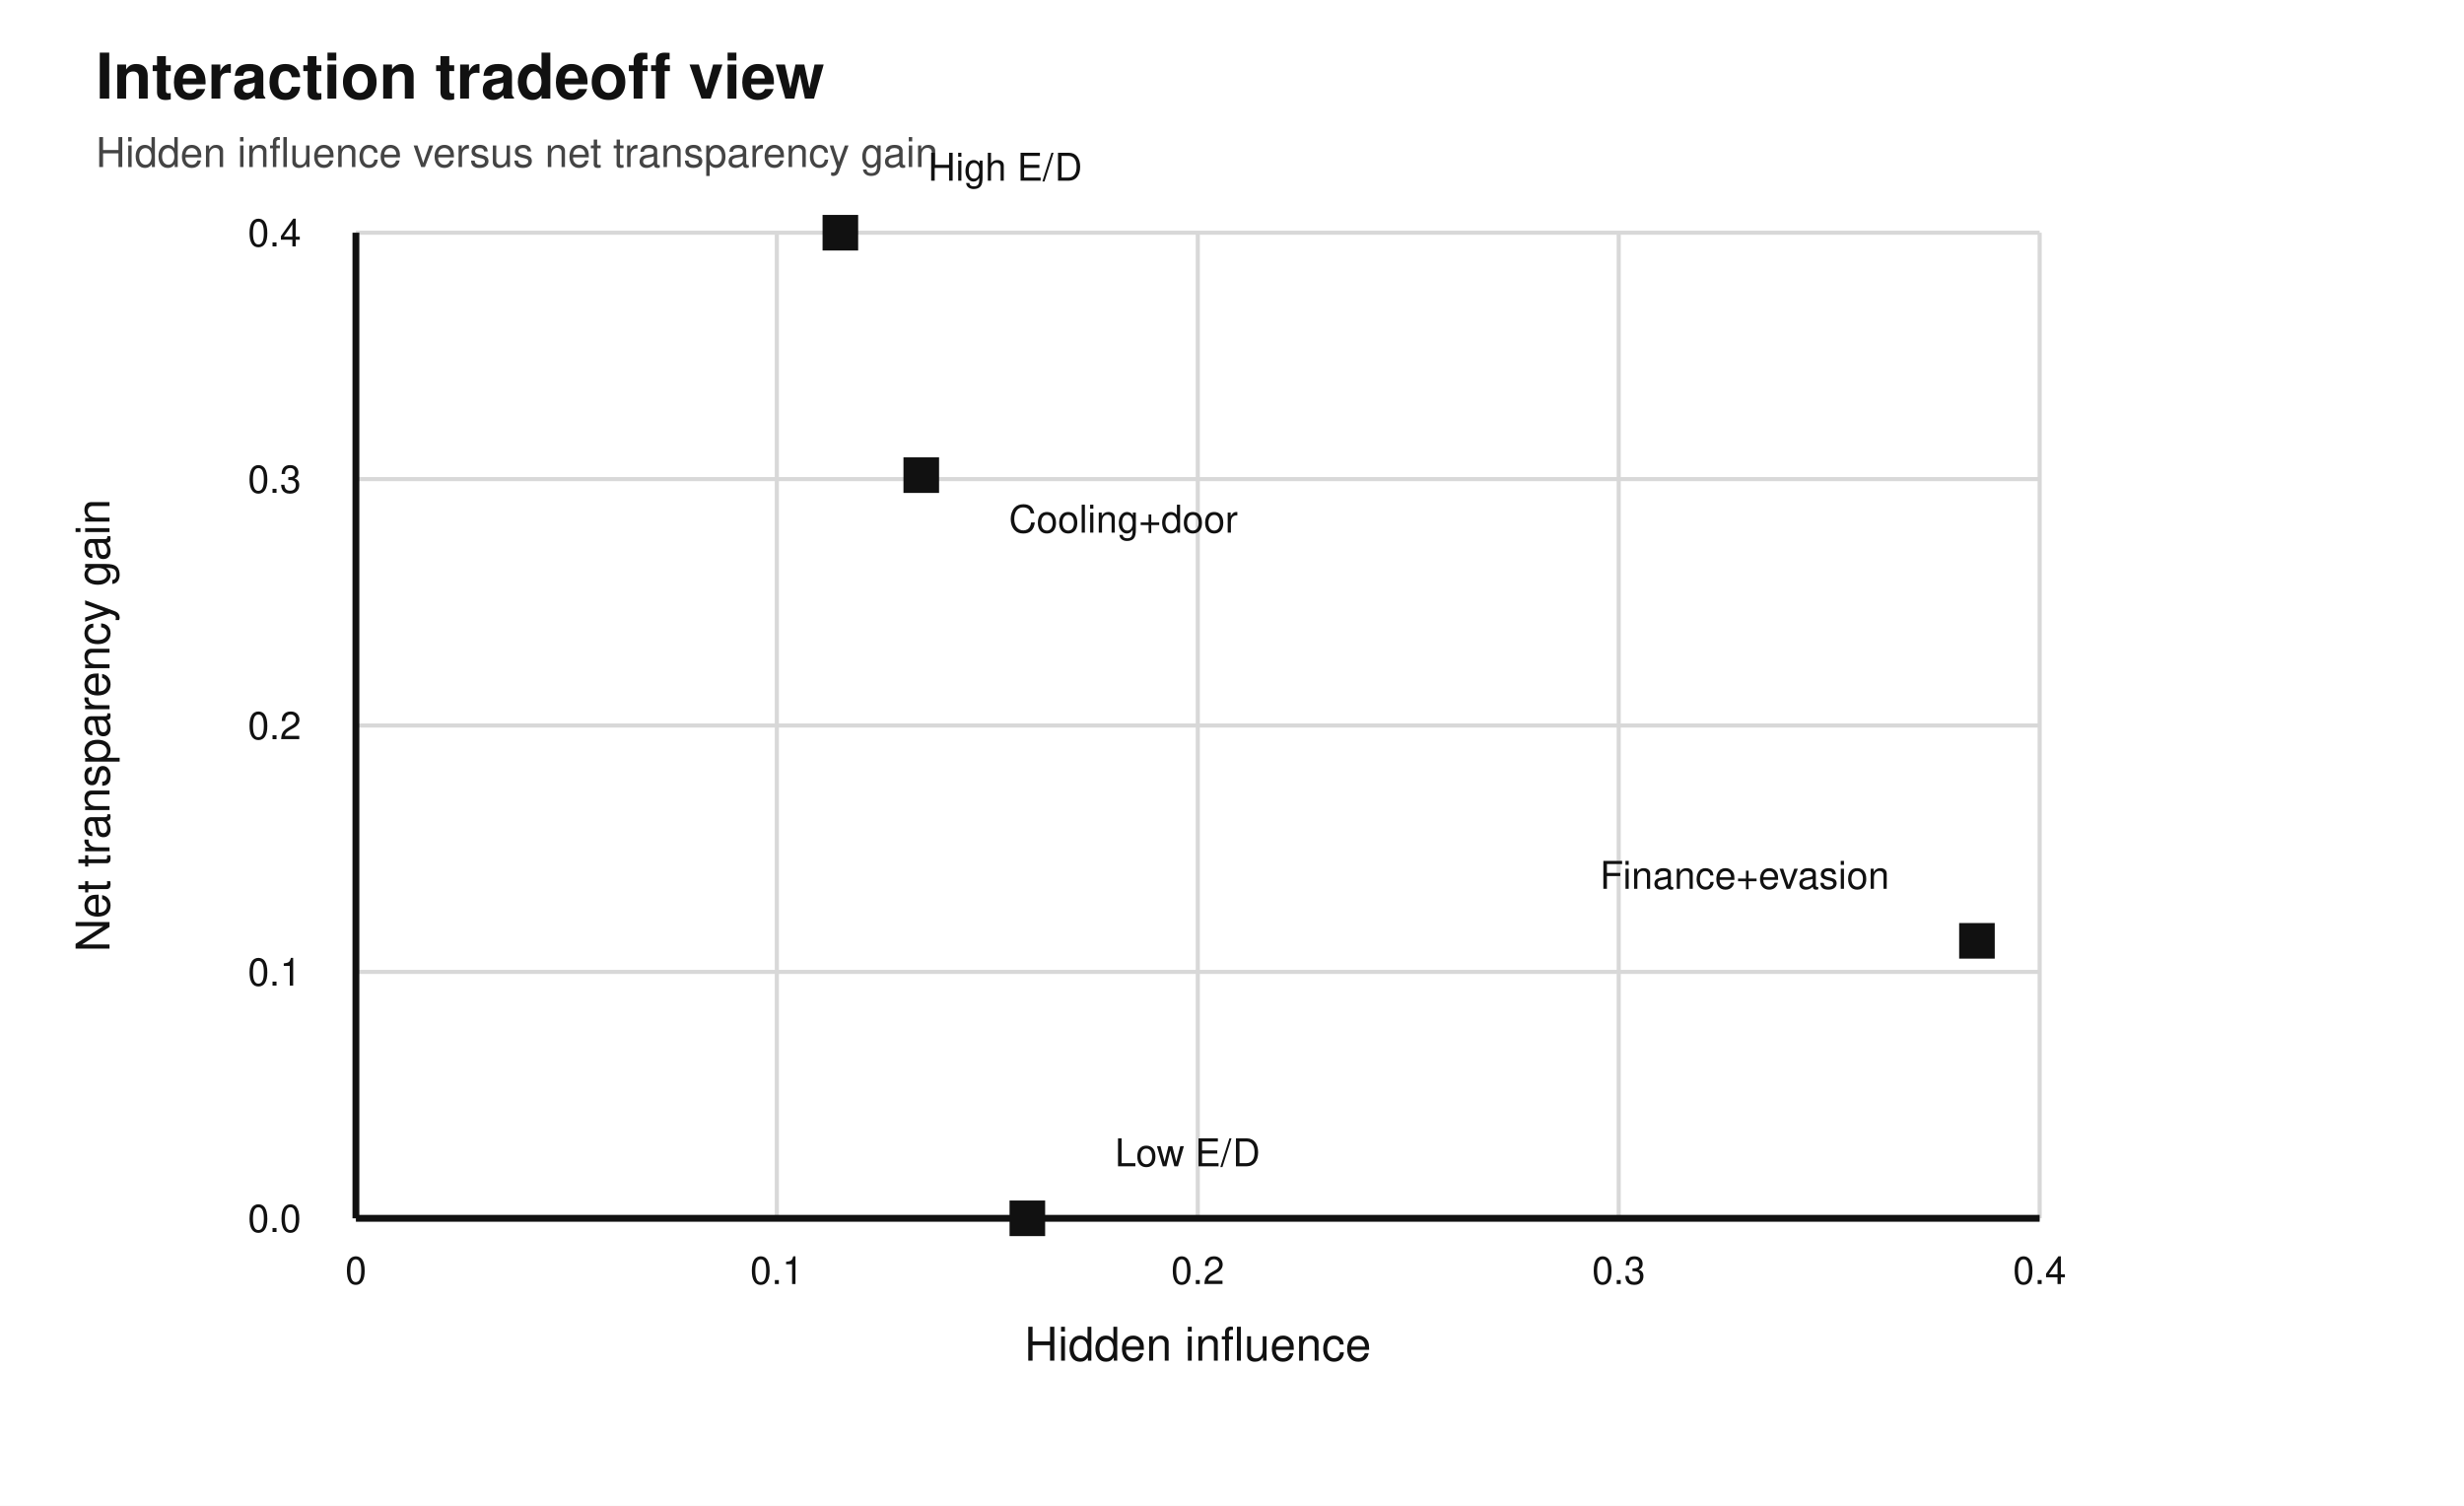
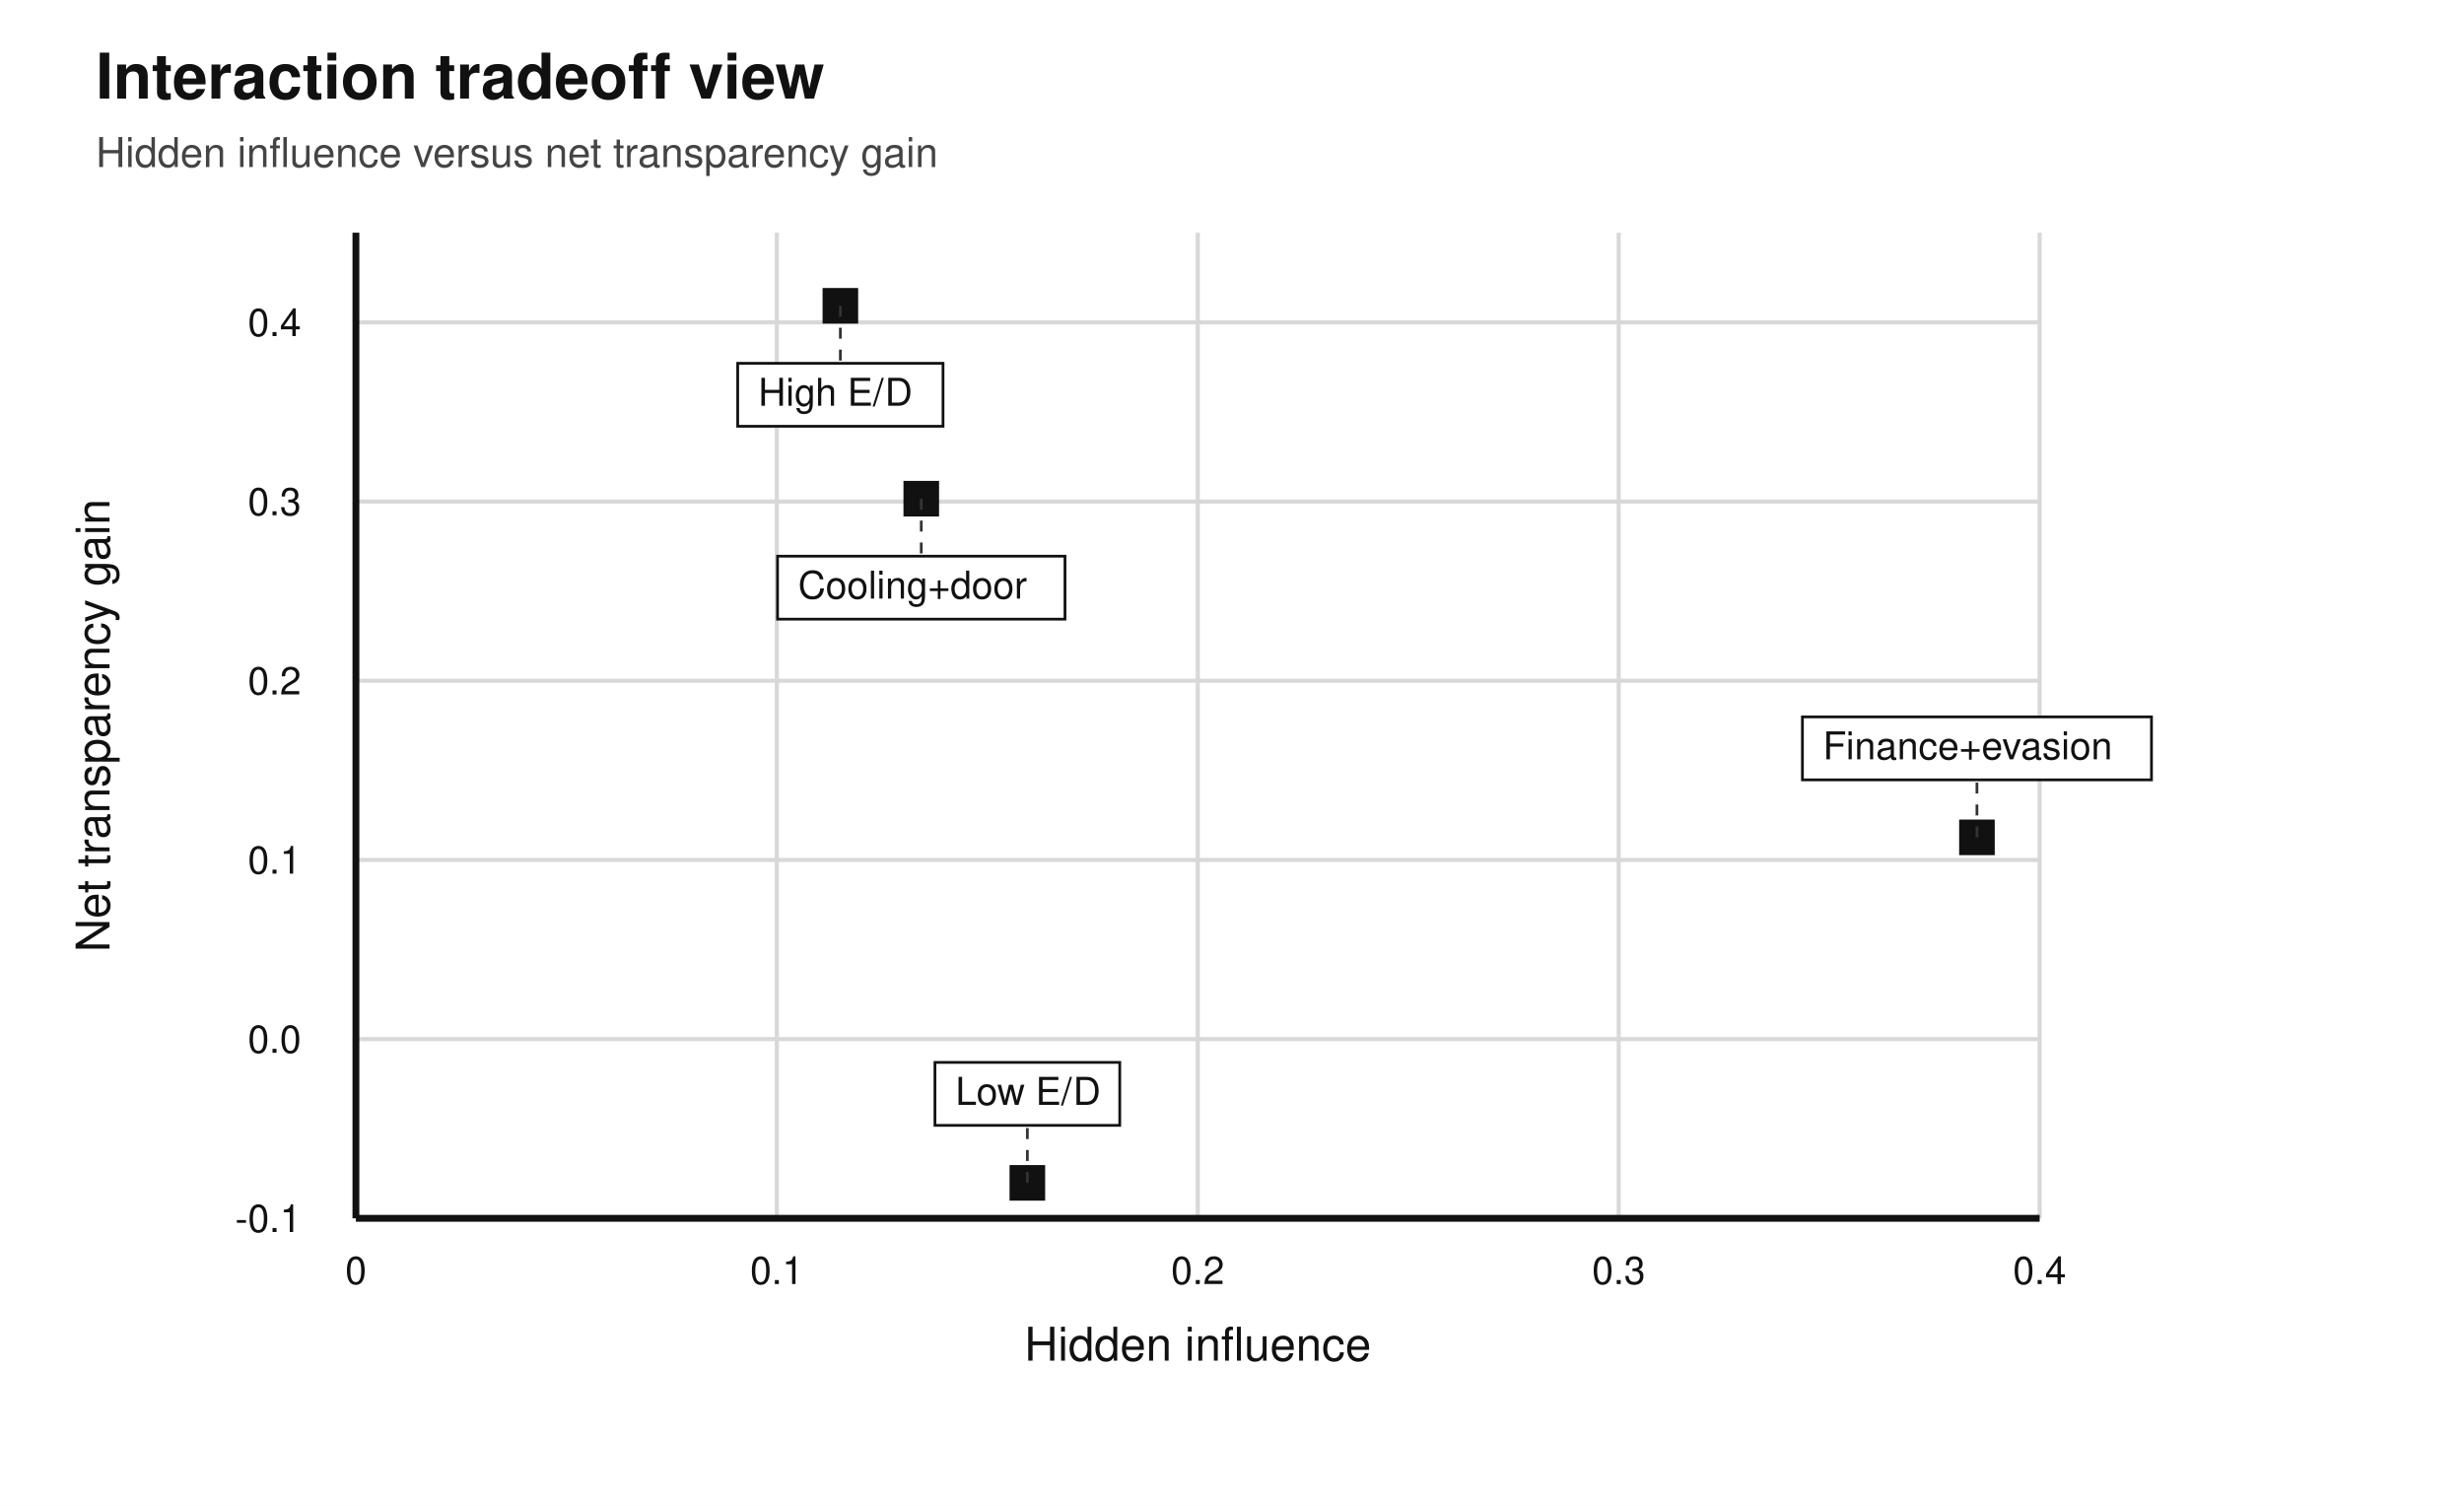
<svg xmlns="http://www.w3.org/2000/svg" width="1800px" height="1100px" viewBox="0 0 1800 1100" role="img">
  <style>
text { font-family: Helvetica, Arial, sans-serif; font-size: 34px; fill: #111; }
.title { font-size: 46px; font-weight: 700; }
.subtitle { font-size: 30px; fill: #444; }
.small, .tick, .label { font-size: 28px; }
.axis { stroke: #111; stroke-width: 5; fill: none; }
.grid { stroke: #d8d8d8; stroke-width: 3; fill: none; }
.segment, .point, .legend-swatch { stroke: #111; stroke-width: 2; }
+ .label-box { fill: #fff; stroke: #111; stroke-width: 2; }
+ .leader { stroke: #333; stroke-width: 2; fill: none; stroke-dasharray: 8 8; }
.series-primary { stroke: #111; stroke-width: 8; fill: none; }
.series-secondary { stroke: #777; stroke-width: 8; fill: none; stroke-dasharray: 24 18; }
</style>
  <rect width="100%" height="100%" fill="#fff" />
  <text x="70" y="72" text-anchor="start" class="title">Interaction tradeoff view</text>
  <text x="70" y="122" text-anchor="start" class="subtitle">Hidden influence versus net transparency gain</text>
  <line x1="260" y1="170" x2="260" y2="890" class="grid" />
  <text x="260" y="938" text-anchor="middle" class="tick">0</text>
  <line x1="567.5" y1="170" x2="567.5" y2="890" class="grid" />
  <text x="567.5" y="938" text-anchor="middle" class="tick">0.1</text>
  <line x1="875" y1="170" x2="875" y2="890" class="grid" />
  <text x="875" y="938" text-anchor="middle" class="tick">0.2</text>
  <line x1="1182.5" y1="170" x2="1182.5" y2="890" class="grid" />
  <text x="1182.5" y="938" text-anchor="middle" class="tick">0.3</text>
  <line x1="1490" y1="170" x2="1490" y2="890" class="grid" />
  <text x="1490" y="938" text-anchor="middle" class="tick">0.4</text>
  <line x1="260" y1="890" x2="1490" y2="890" class="grid" />
-   <text x="220" y="900" text-anchor="end" class="tick">0.0</text>
-   <line x1="260" y1="710" x2="1490" y2="710" class="grid" />
-   <text x="220" y="720" text-anchor="end" class="tick">0.1</text>
-   <line x1="260" y1="530" x2="1490" y2="530" class="grid" />
-   <text x="220" y="540" text-anchor="end" class="tick">0.2</text>
-   <line x1="260" y1="350" x2="1490" y2="350" class="grid" />
-   <text x="220" y="360" text-anchor="end" class="tick">0.3</text>
-   <line x1="260" y1="170" x2="1490" y2="170" class="grid" />
-   <text x="220" y="180" text-anchor="end" class="tick">0.4</text>
+   <text x="220" y="900" text-anchor="end" class="tick">-0.1</text>
+   <line x1="260" y1="759.1" x2="1490" y2="759.1" class="grid" />
+   <text x="220" y="769.1" text-anchor="end" class="tick">0.0</text>
+   <line x1="260" y1="628.2" x2="1490" y2="628.2" class="grid" />
+   <text x="220" y="638.2" text-anchor="end" class="tick">0.1</text>
+   <line x1="260" y1="497.3" x2="1490" y2="497.3" class="grid" />
+   <text x="220" y="507.3" text-anchor="end" class="tick">0.2</text>
+   <line x1="260" y1="366.4" x2="1490" y2="366.4" class="grid" />
+   <text x="220" y="376.4" text-anchor="end" class="tick">0.3</text>
+   <line x1="260" y1="235.5" x2="1490" y2="235.5" class="grid" />
+   <text x="220" y="245.5" text-anchor="end" class="tick">0.4</text>
  <line x1="260" y1="890" x2="1490" y2="890" class="axis" />
  <line x1="260" y1="170" x2="260" y2="890" class="axis" />
  <text x="875" y="994" text-anchor="middle">Hidden influence</text>
  <text x="80" y="530" text-anchor="middle" transform="rotate(-90 80 530)">Net transparency gain</text>
-   <rect x="738.5" y="878" width="24" height="24" fill="#111111" class="point" />
-   <text x="814.5" y="852" text-anchor="start" class="label">Low E/D</text>
-   <rect x="601.9" y="158" width="24" height="24" fill="#111111" class="point" />
-   <text x="677.9" y="132" text-anchor="start" class="label">High E/D</text>
-   <rect x="1432.2" y="675.3" width="24" height="24" fill="#111111" class="point" />
-   <text x="1380.2" y="649.3" text-anchor="end" class="label">Finance+evasion</text>
-   <rect x="661.0" y="335.1" width="24" height="24" fill="#111111" class="point" />
-   <text x="737.0" y="389.1" text-anchor="start" class="label">Cooling+door</text>
+   <rect x="738.5" y="852.1" width="24" height="24" fill="#111111" class="point" />
+   <rect x="601.9" y="211.4" width="24" height="24" fill="#111111" class="point" />
+   <rect x="1432.2" y="599.7" width="24" height="24" fill="#111111" class="point" />
+   <rect x="661.0" y="352.3" width="24" height="24" fill="#111111" class="point" />
+   <line x1="613.9" y1="223.4" x2="613.9" y2="265.4" class="leader" />
+   <line x1="673.0" y1="364.3" x2="673.0" y2="406.3" class="leader" />
+   <line x1="1444.2" y1="611.7" x2="1444.2" y2="569.7" class="leader" />
+   <line x1="750.5" y1="864.1" x2="750.5" y2="822.1" class="leader" />
+   <rect x="538.9" y="265.4" width="150" height="46" fill="#ffffff" class="label-box" />
+   <text x="553.9" y="296.4" text-anchor="start" class="label">High E/D</text>
+   <rect x="568.0" y="406.3" width="210" height="46" fill="#ffffff" class="label-box" />
+   <text x="583.0" y="437.3" text-anchor="start" class="label">Cooling+door</text>
+   <rect x="1316.7" y="523.7" width="255" height="46" fill="#ffffff" class="label-box" />
+   <text x="1331.7" y="554.7" text-anchor="start" class="label">Finance+evasion</text>
+   <rect x="683.0" y="776.1" width="135" height="46" fill="#ffffff" class="label-box" />
+   <text x="698.0" y="807.1" text-anchor="start" class="label">Low E/D</text>
</svg>
